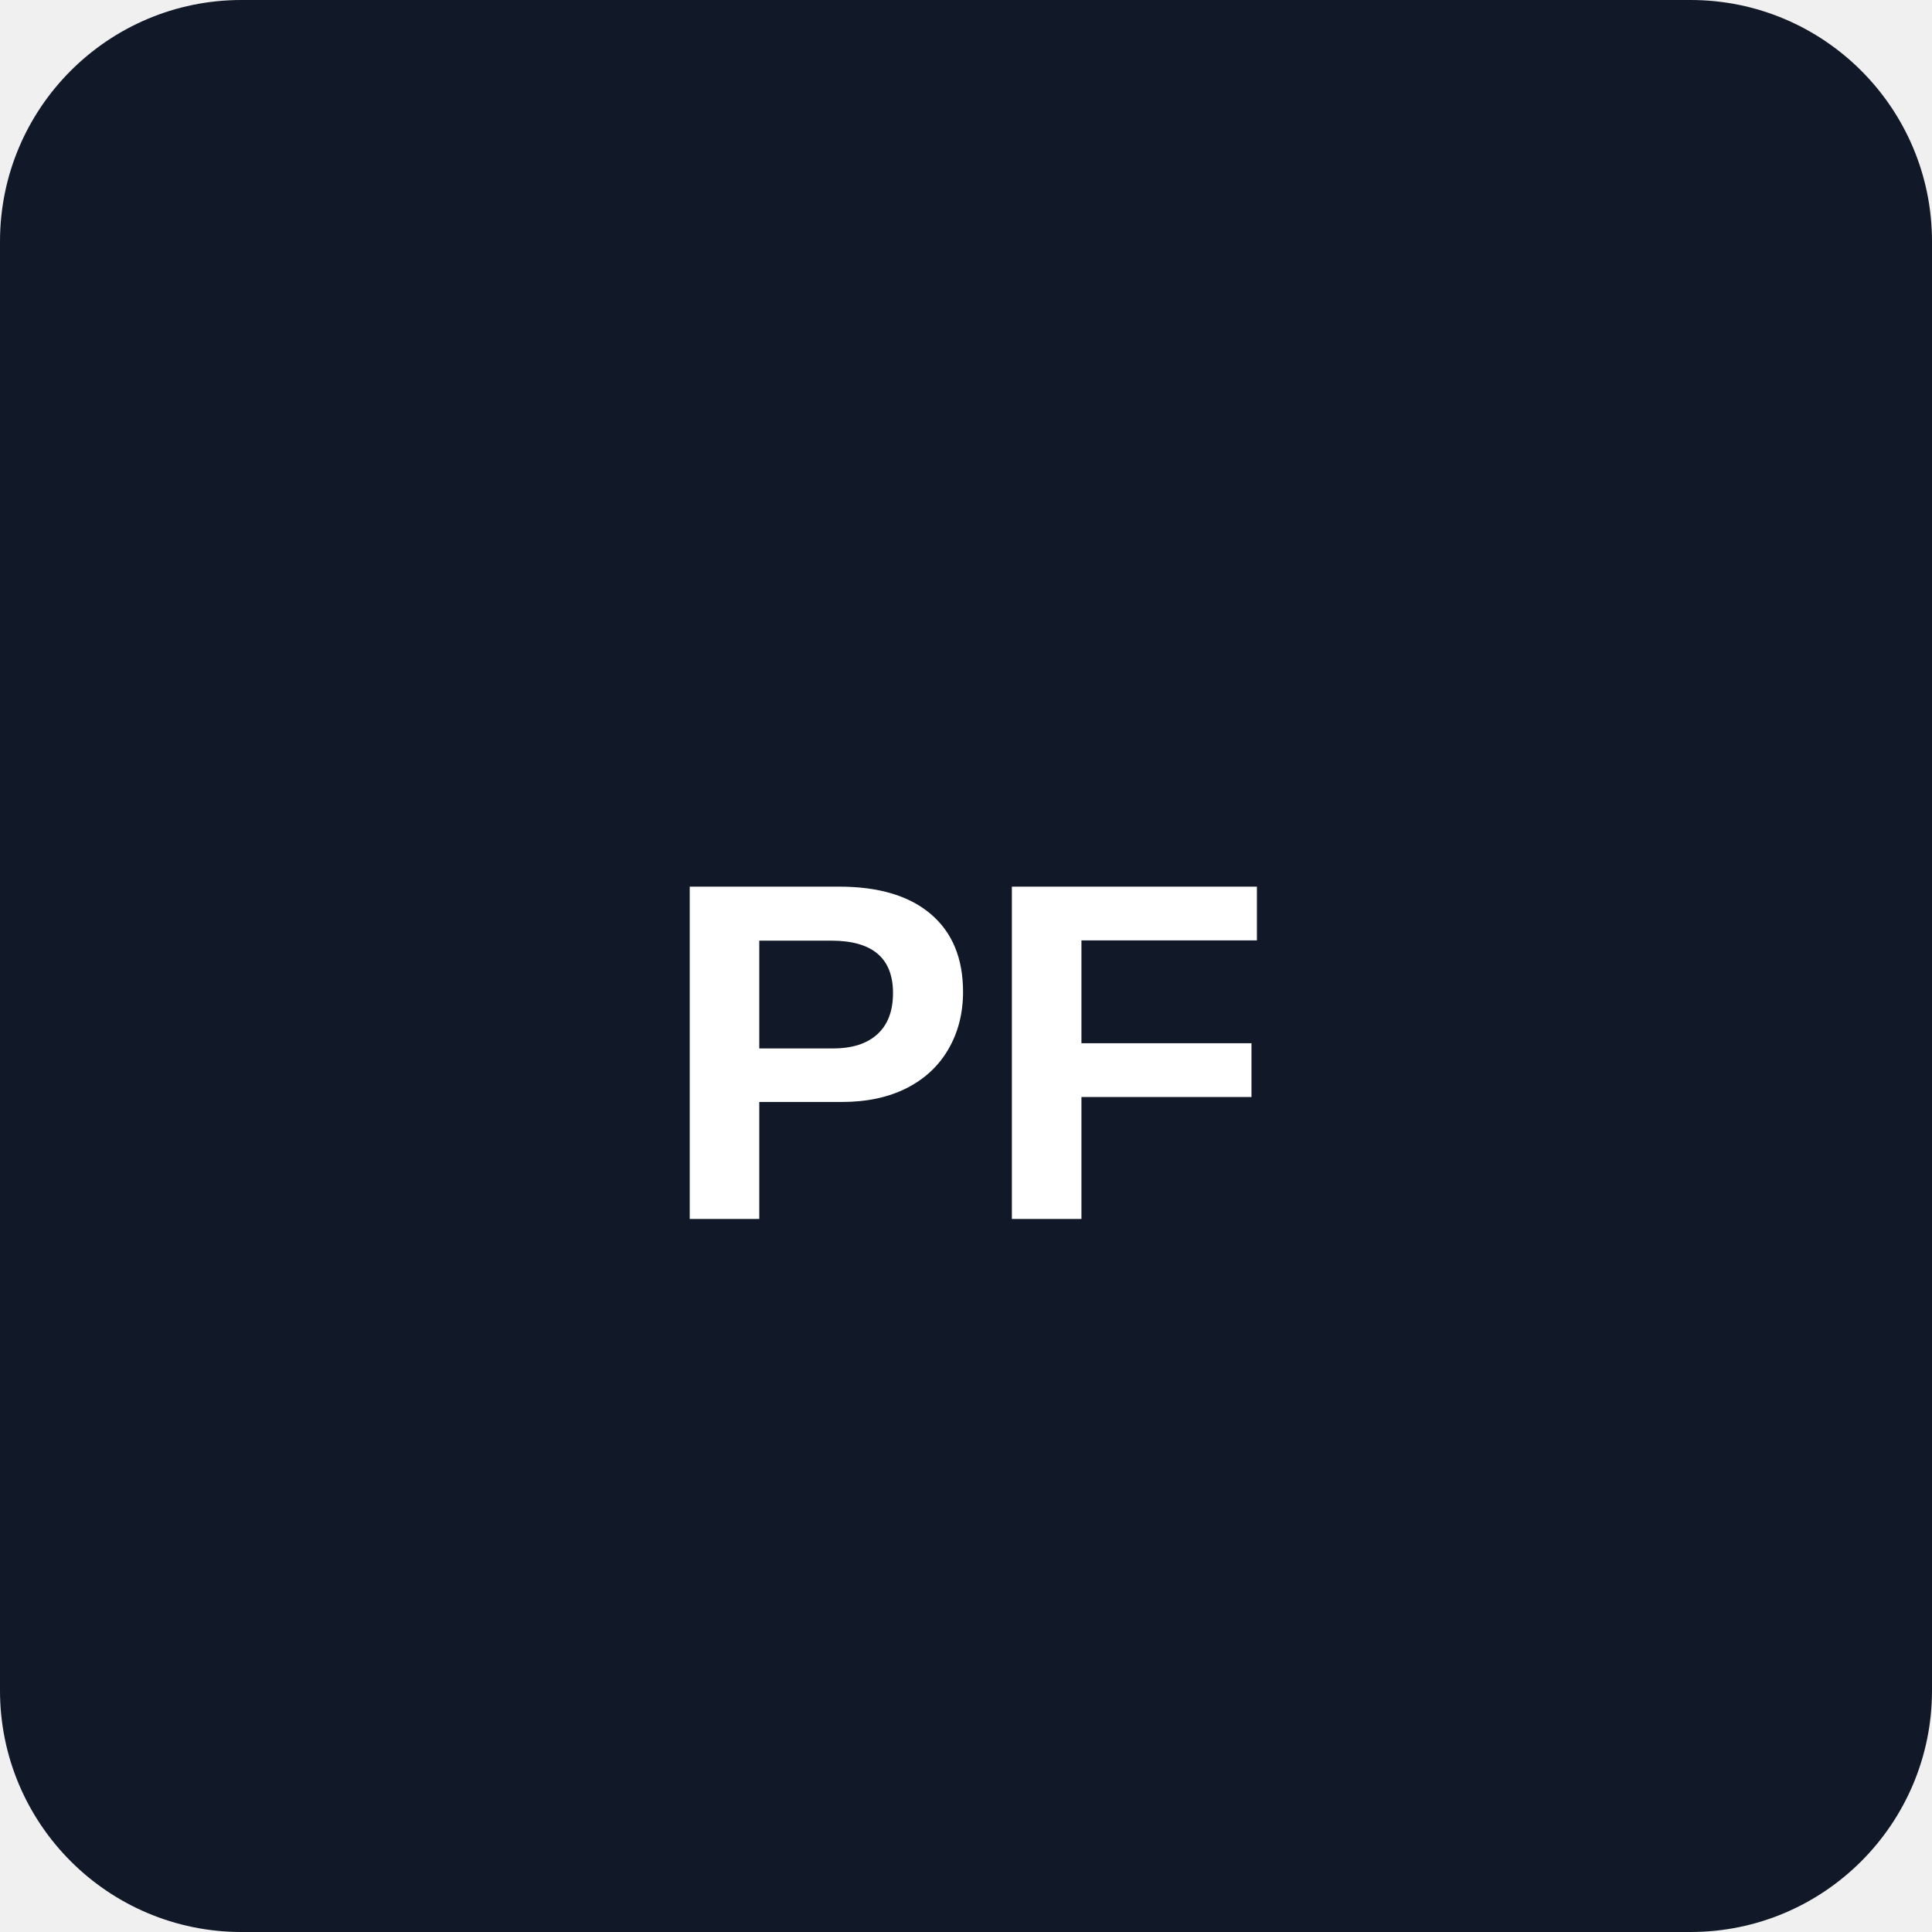
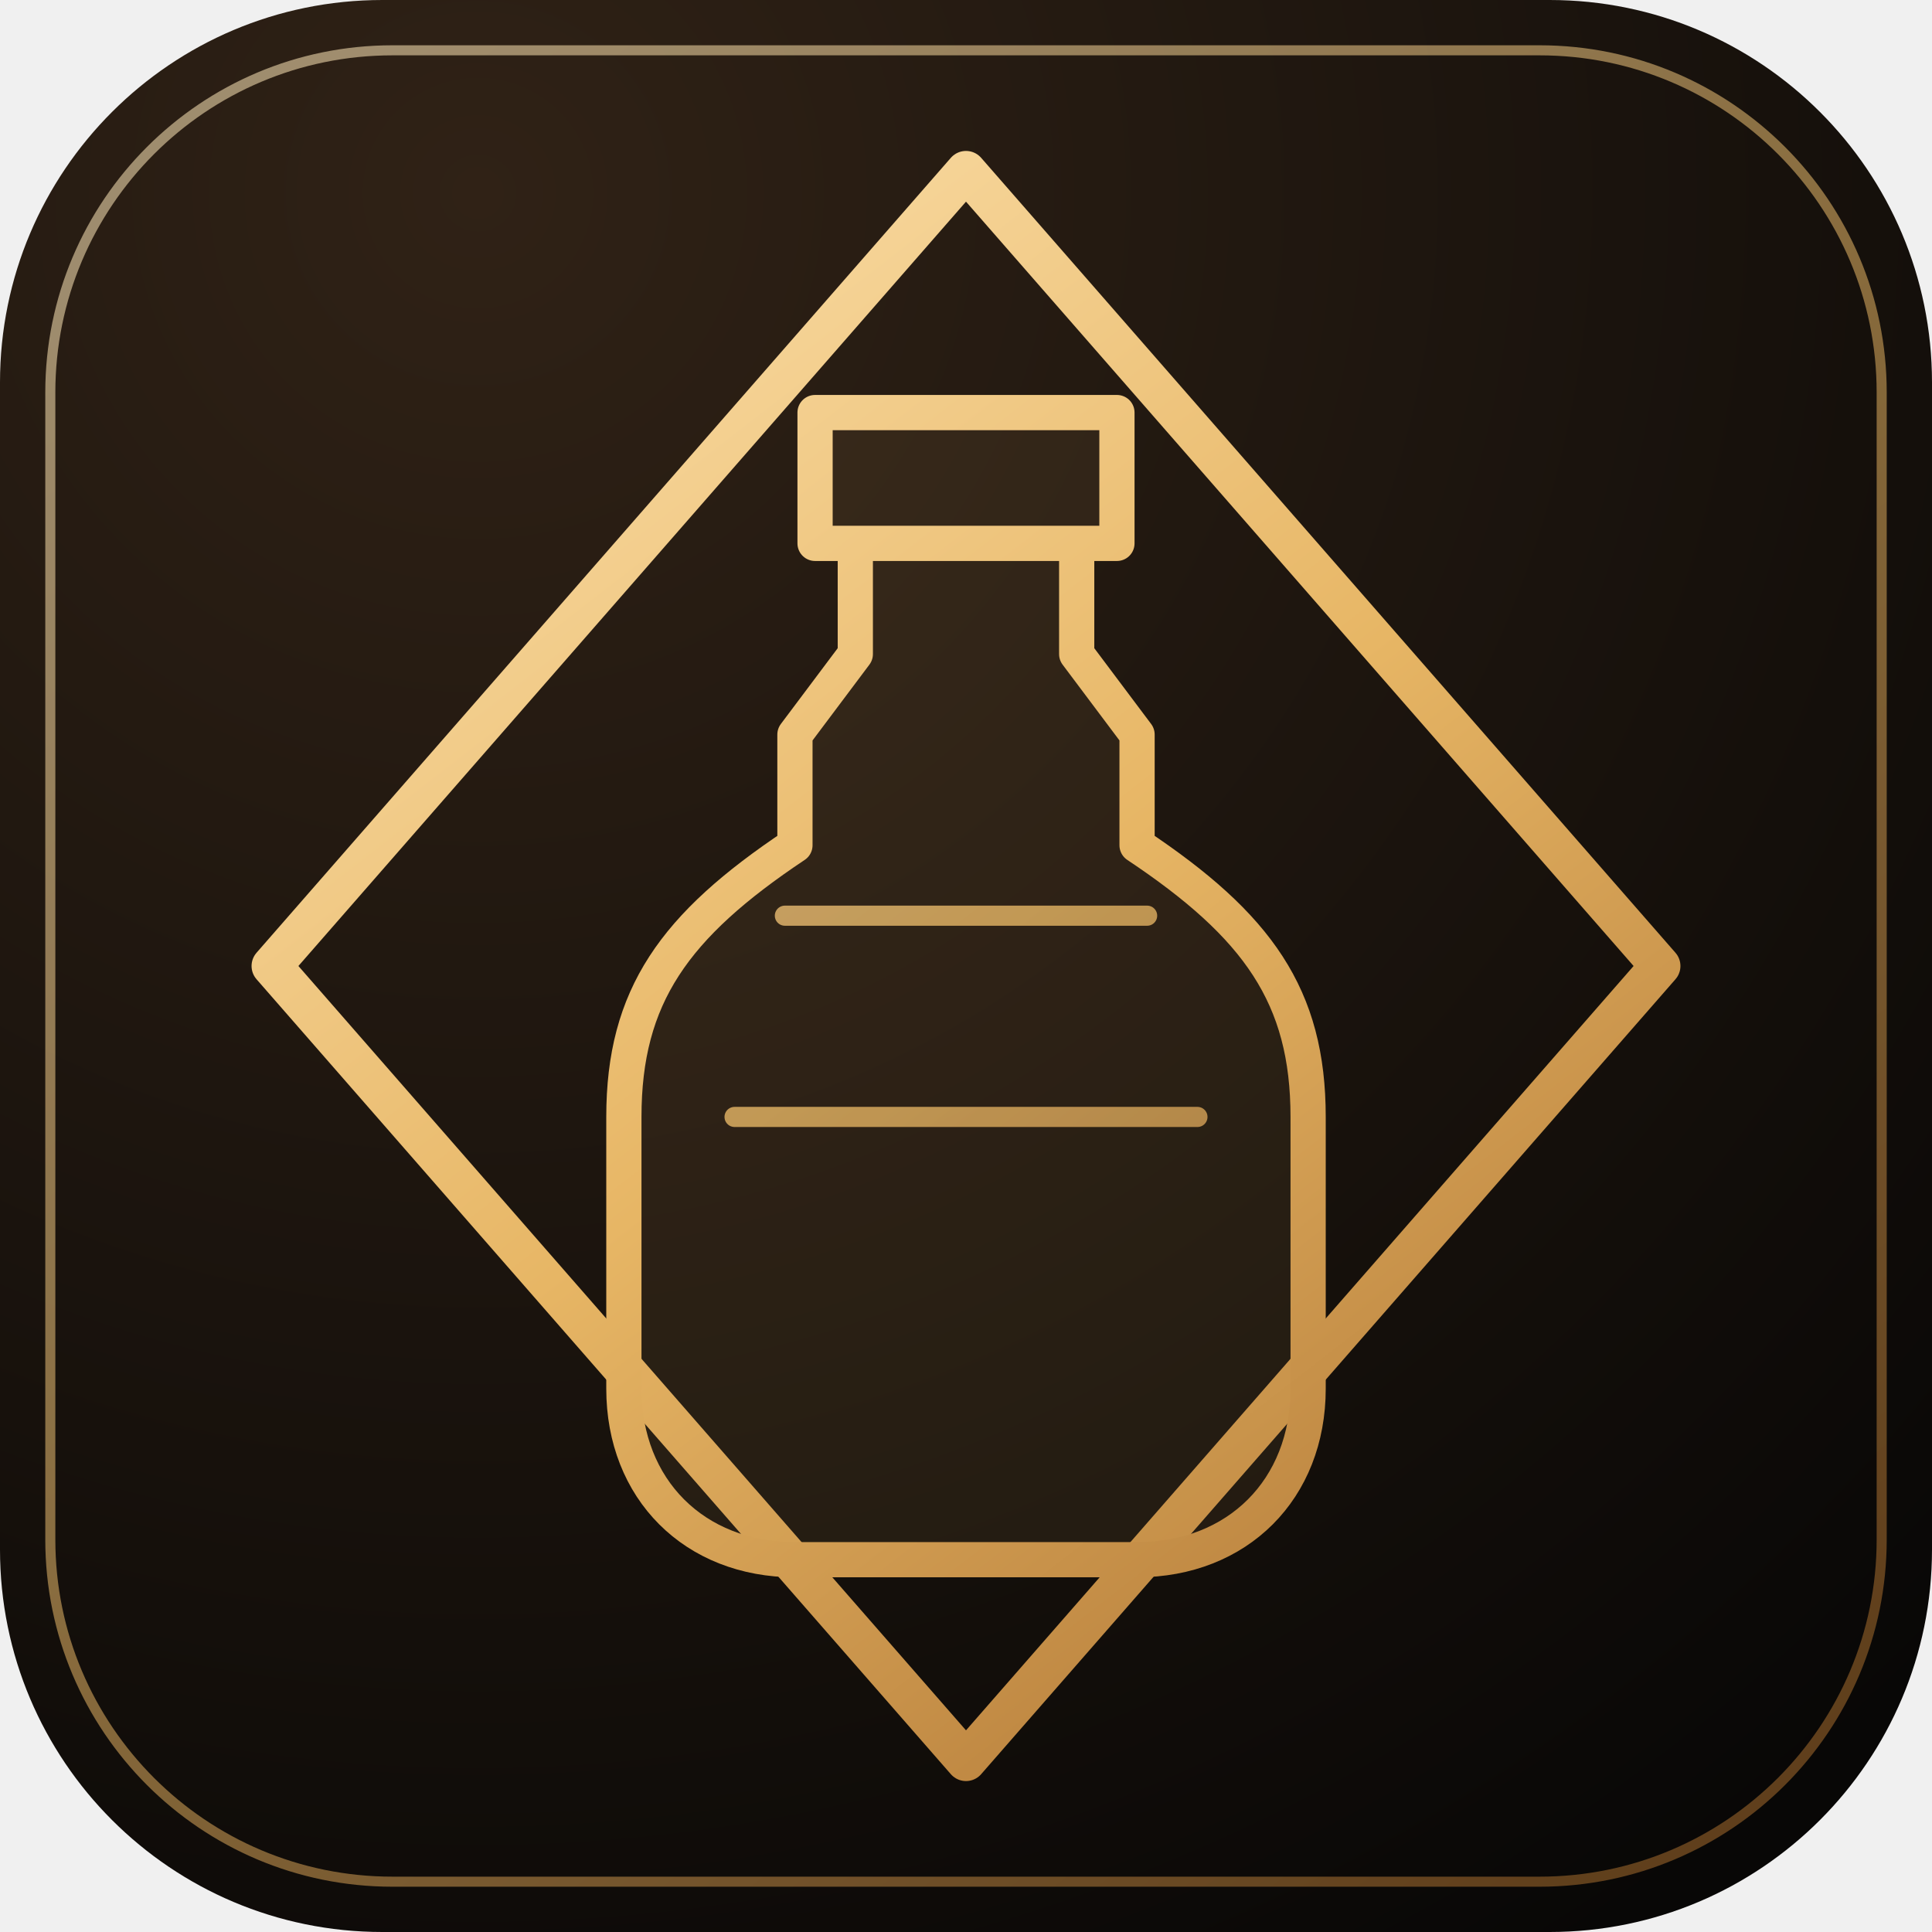
- <svg xmlns="http://www.w3.org/2000/svg" width="512" height="512" viewBox="0 0 512 512">
-   <rect width="512" height="512" rx="64" fill="#111827" />
-   <text x="50%" y="56%" dominant-baseline="middle" text-anchor="middle" font-family="Arial, sans-serif" font-size="128" font-weight="700" fill="white">PF</text>
+ <svg xmlns="http://www.w3.org/2000/svg" width="512" height="512" viewBox="0 0 192 192" fill="none">
+   <defs>
+     <linearGradient id="g" x1="30" y1="12" x2="160" y2="180" gradientUnits="userSpaceOnUse">
+       <stop stop-color="#FFE7B7" />
+       <stop offset=".5" stop-color="#E7B665" />
+       <stop offset="1" stop-color="#A86D2E" />
+     </linearGradient>
+     <radialGradient id="bg" cx="0" cy="0" r="1" gradientTransform="translate(48 20) rotate(55) scale(204)" gradientUnits="userSpaceOnUse">
+       <stop stop-color="#302216" />
+       <stop offset="1" stop-color="#080706" />
+     </radialGradient>
+   </defs>
+   <rect width="192" height="192" rx="38" fill="url(#bg)" />
+   <rect x="5" y="5" width="182" height="182" rx="34" stroke="url(#g)" stroke-opacity=".55" />
+   <path d="M96 17 165 96 96 175 27 96 96 17Z" stroke="url(#g)" stroke-width="4" stroke-linejoin="round" />
+   <path d="M81 41h30v13H81zM85 54v11l-6 8v11c-12 8-17 15-17 27v27c0 10 7 17 17 17h34c10 0 17-7 17-17v-27c0-12-5-19-17-27V73l-6-8V54" fill="#E9B96C" fill-opacity=".08" stroke="url(#g)" stroke-width="3.5" stroke-linejoin="round" />
+   <path d="M78 91h36M73 111h46" stroke="url(#g)" stroke-width="2" stroke-linecap="round" opacity=".8" />
</svg>
